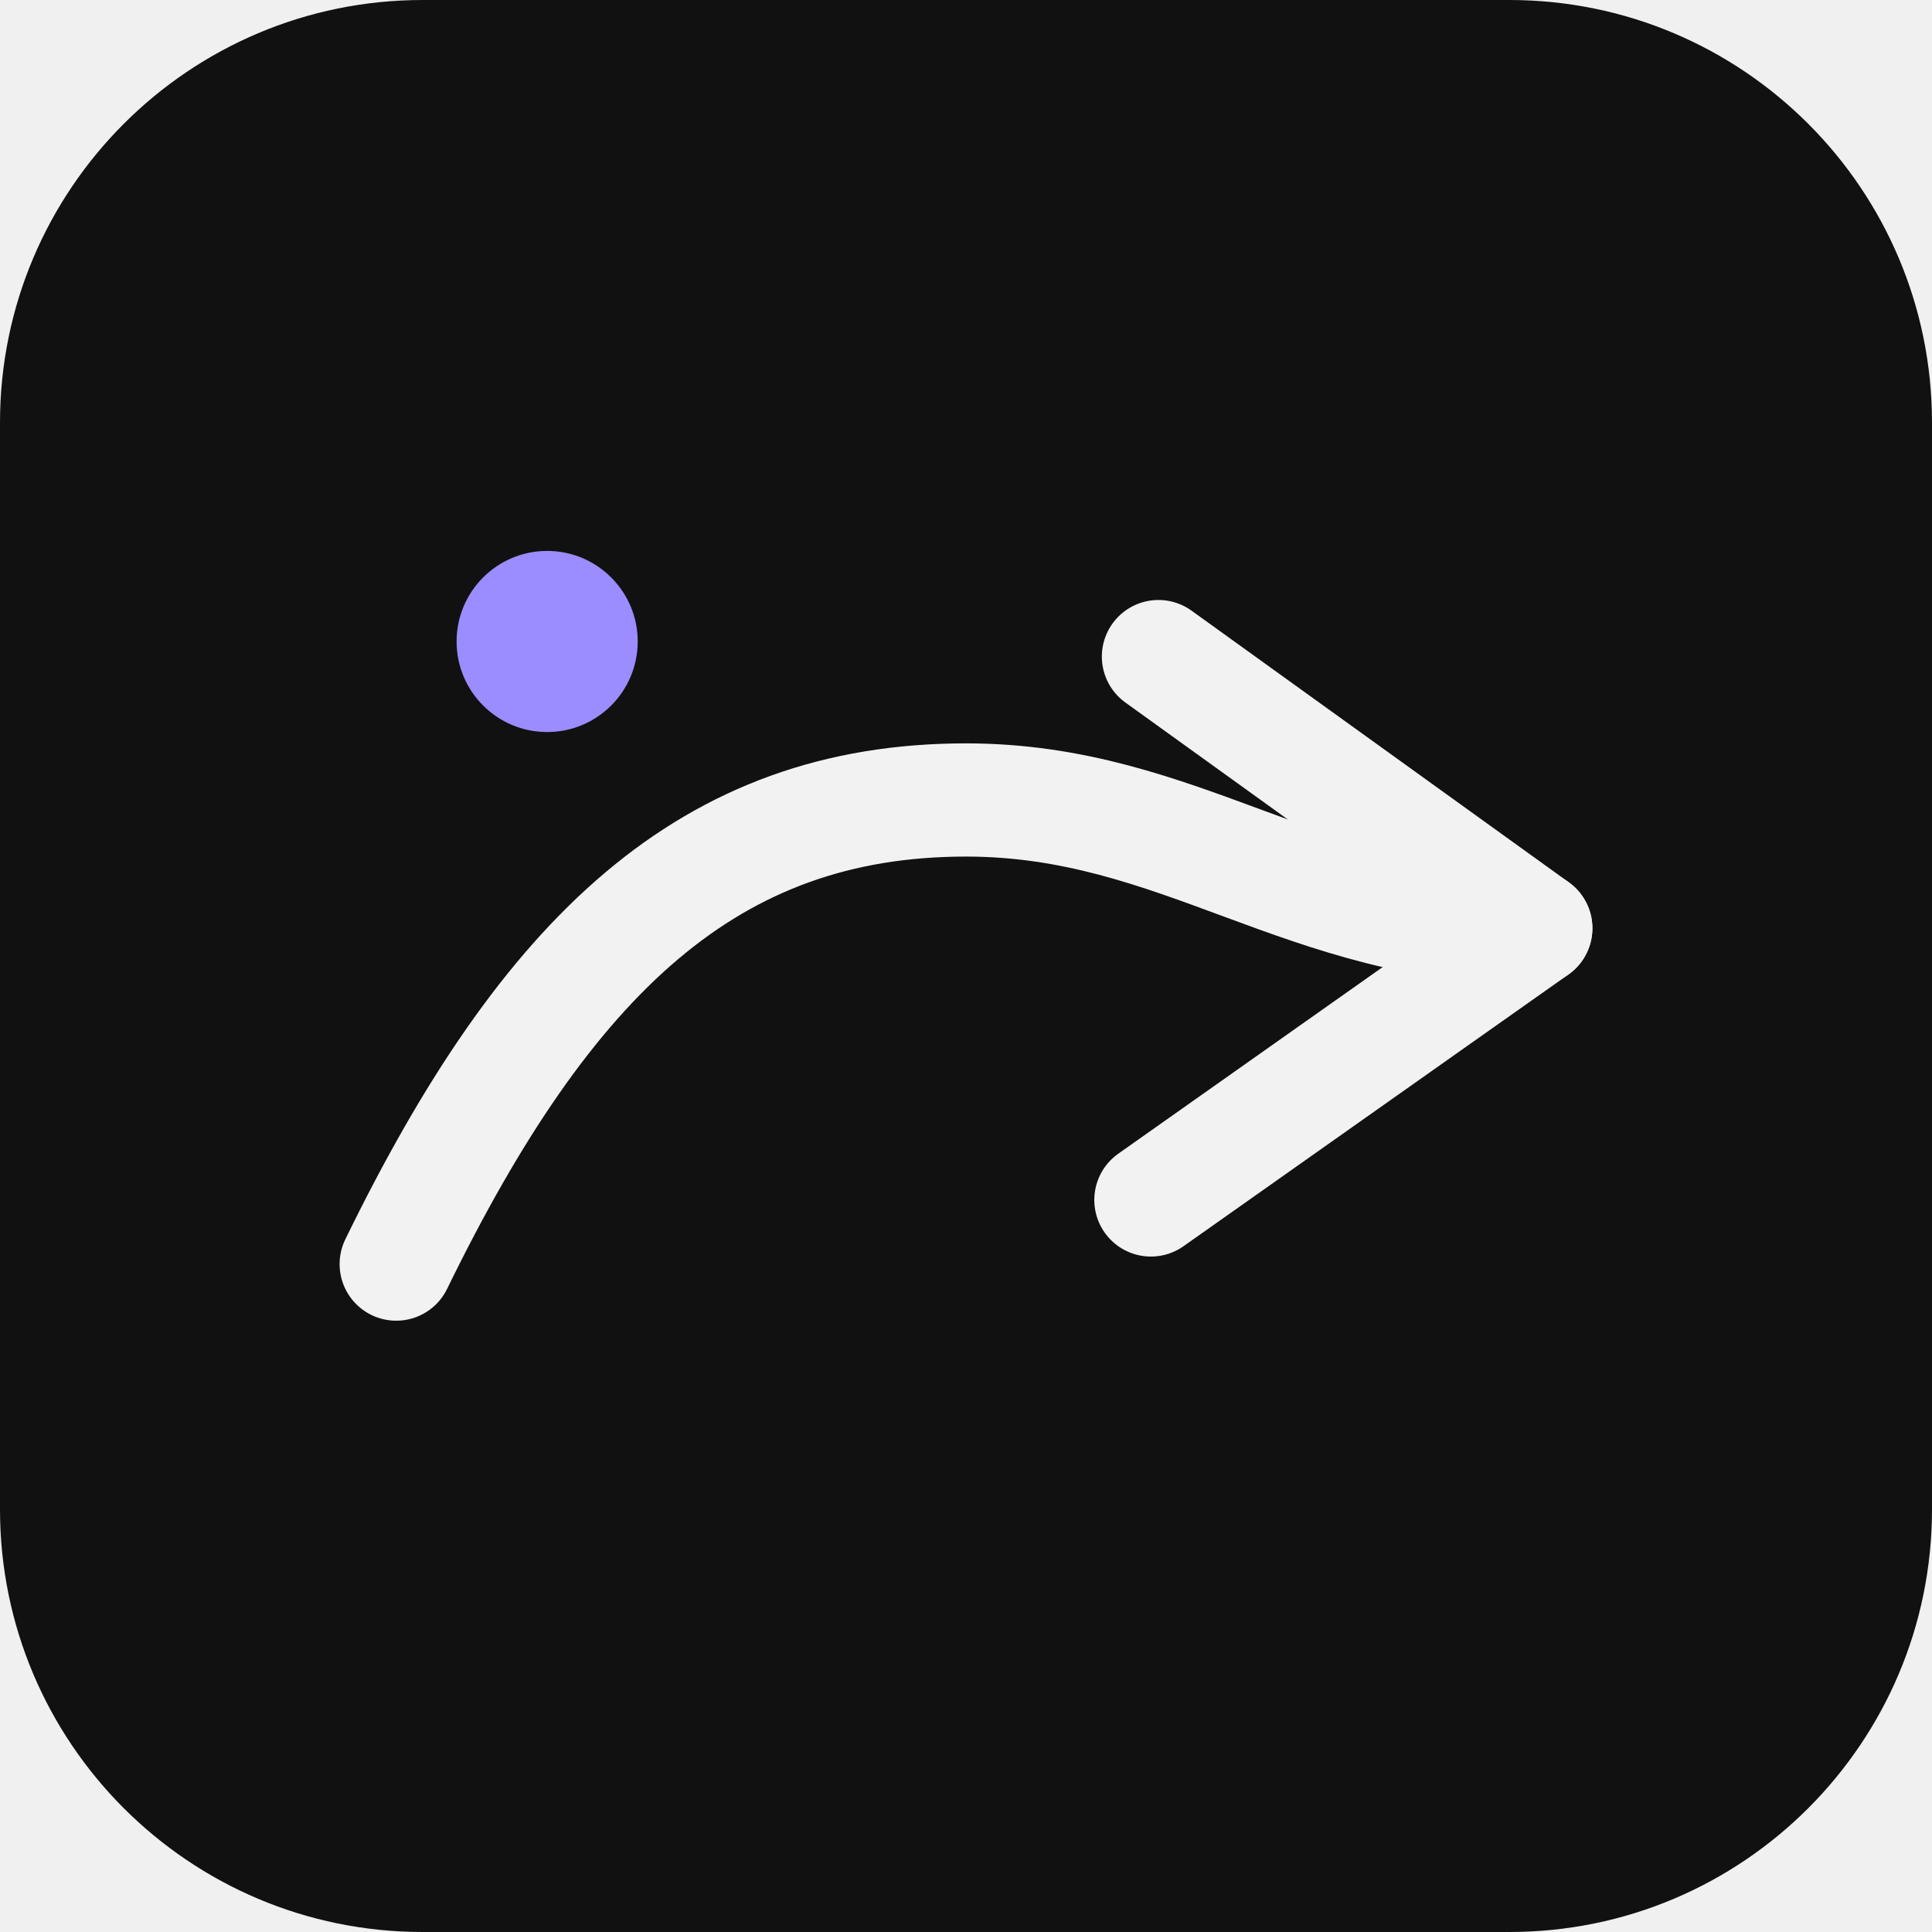
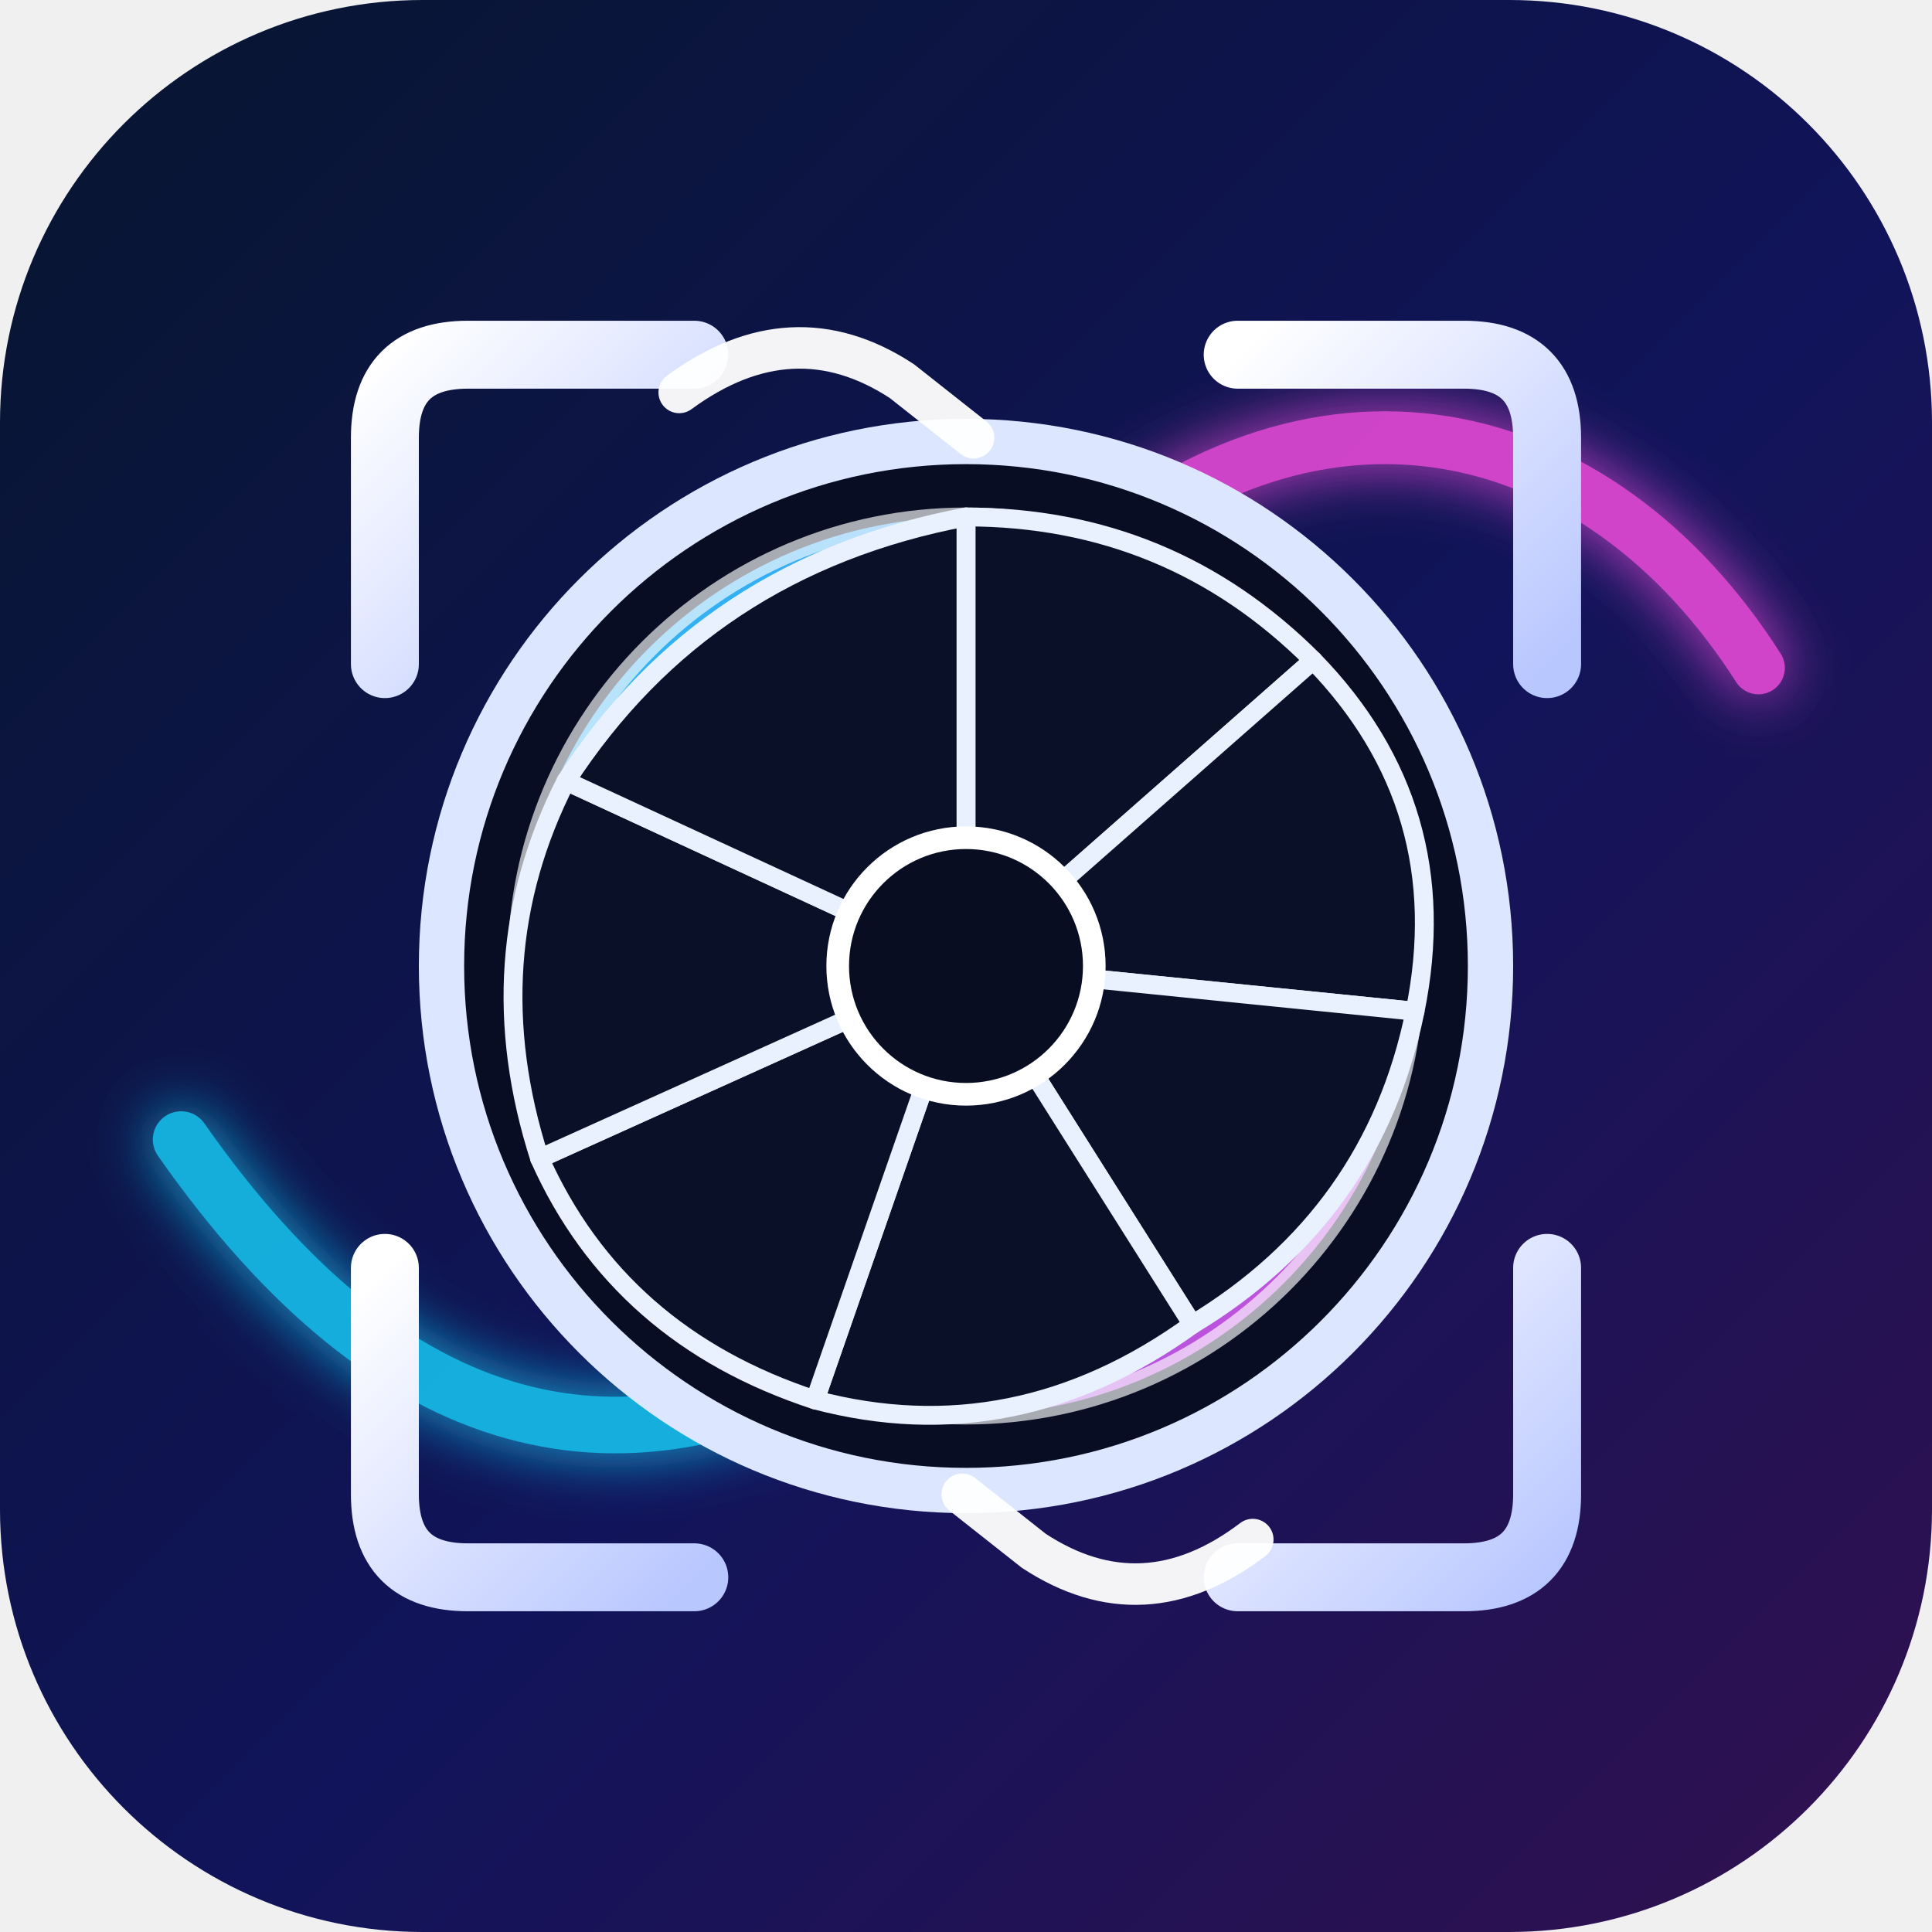
<svg xmlns="http://www.w3.org/2000/svg" viewBox="0 0 512 512">
-   <rect width="512" height="512" rx="112" fill="#111111" />
-   <path d="M105 335c40-82 83-123 151-123 57 0 90 34 151 34" fill="none" stroke="#f2f2f2" stroke-width="30" stroke-linecap="round" />
-   <path d="M307 174l100 72-102 72" fill="none" stroke="#f2f2f2" stroke-width="30" stroke-linecap="round" stroke-linejoin="round" />
-   <circle cx="145" cy="170" r="24" fill="#9b8cff" />
+   <defs>
+     <linearGradient id="bg" x1="0" y1="0" x2="1" y2="1">
+       <stop offset="0" stop-color="#07152e" />
+       <stop offset=".55" stop-color="#11145a" />
+       <stop offset="1" stop-color="#32104f" />
+     </linearGradient>
+     <linearGradient id="neon" x1="0" y1="0" x2="1" y2="1">
+       <stop offset="0" stop-color="#22d3ee" />
+       <stop offset=".52" stop-color="#5865ff" />
+       <stop offset="1" stop-color="#f04acb" />
+     </linearGradient>
+     <linearGradient id="white" x1="0" y1="0" x2="1" y2="1">
+       <stop offset="0" stop-color="#ffffff" />
+       <stop offset="1" stop-color="#b9c7ff" />
+     </linearGradient>
+     <filter id="glow" x="-50%" y="-50%" width="200%" height="200%">
+       <feGaussianBlur stdDeviation="8" result="blur" />
+       <feMerge>
+         <feMergeNode in="blur" />
+         <feMergeNode in="SourceGraphic" />
+       </feMerge>
+     </filter>
+   </defs>
+   <rect width="512" height="512" rx="112" fill="url(#bg)" />
+   <path d="M48 302C104 382 166 396 232 356" fill="none" stroke="#16c9f4" stroke-width="15" stroke-linecap="round" opacity=".85" filter="url(#glow)" />
+   <path d="M280 155C348 91 424 111 466 177" fill="none" stroke="#e34ad5" stroke-width="14" stroke-linecap="round" opacity=".9" filter="url(#glow)" />
+   <g fill="none" stroke="url(#white)" stroke-width="18" stroke-linecap="round" stroke-linejoin="round">
+     <path d="M102 176V116Q102 94 124 94H184" />
+     <path d="M410 176V116Q410 94 388 94H328" />
+     <path d="M102 336V396Q102 418 124 418H184" />
+     <path d="M410 336V396Q410 418 388 418H328" />
+   </g>
+   <circle cx="256" cy="256" r="139" fill="#090d23" stroke="#dce7ff" stroke-width="12" />
+   <circle cx="256" cy="256" r="119" fill="url(#neon)" stroke="#ffffff" stroke-opacity=".65" stroke-width="5" />
+   <g fill="#0b1029" stroke="#e9f1ff" stroke-width="5" stroke-linejoin="round">
+     <path d="M256 256L256 137Q310 137 348 175Z" />
+     <path d="M256 256L348 175Q386 214 375 268Z" />
+     <path d="M256 256L375 268Q364 322 316 351Z" />
+     <path d="M256 256L316 351Q269 385 216 371Z" />
+     <path d="M256 256L216 371Q164 354 143 307Z" />
+     <path d="M256 256L143 307Q126 254 150 207Z" />
+     <path d="M256 256L150 207Q187 150 256 137Z" />
+   </g>
+   <circle cx="256" cy="256" r="34" fill="#080d22" stroke="#ffffff" stroke-width="6" />
+   <path d="M180 104Q210 82 239 101L258 116" fill="none" stroke="#ffffff" stroke-width="11" stroke-linecap="round" opacity=".95" />
+   <path d="M332 408Q303 430 274 411L255 396" fill="none" stroke="#ffffff" stroke-width="11" stroke-linecap="round" opacity=".95" />
</svg>
